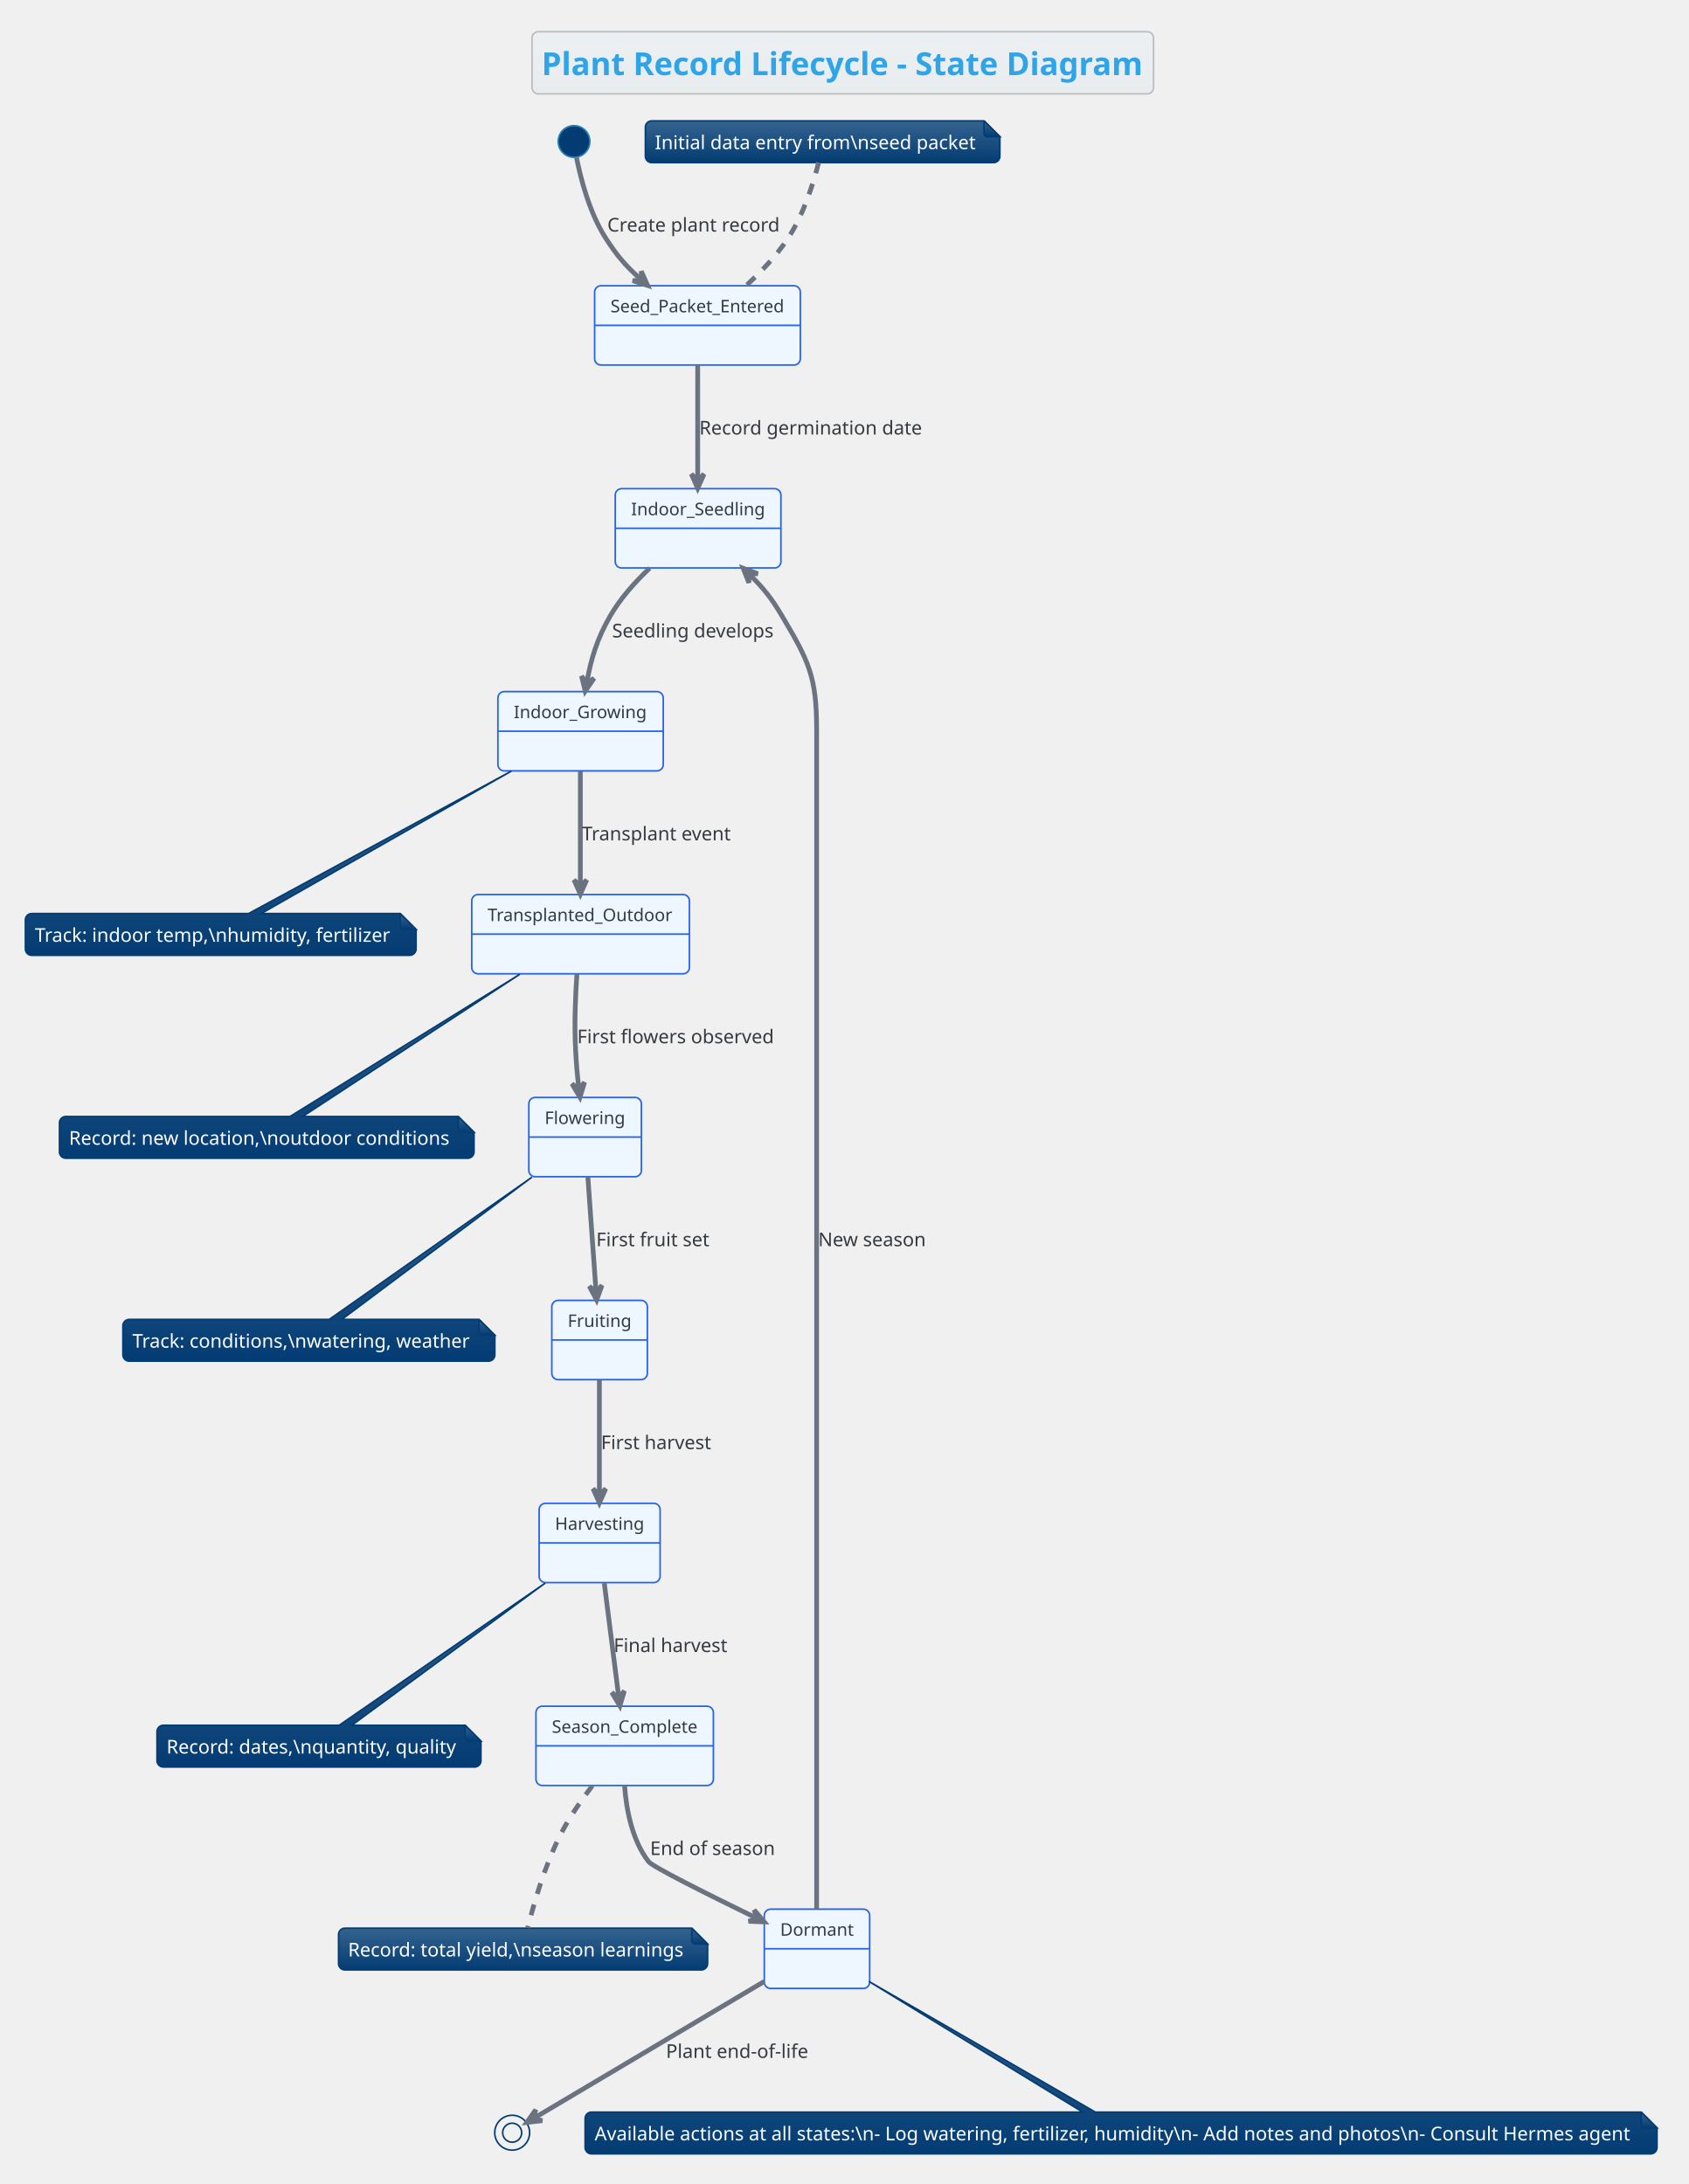
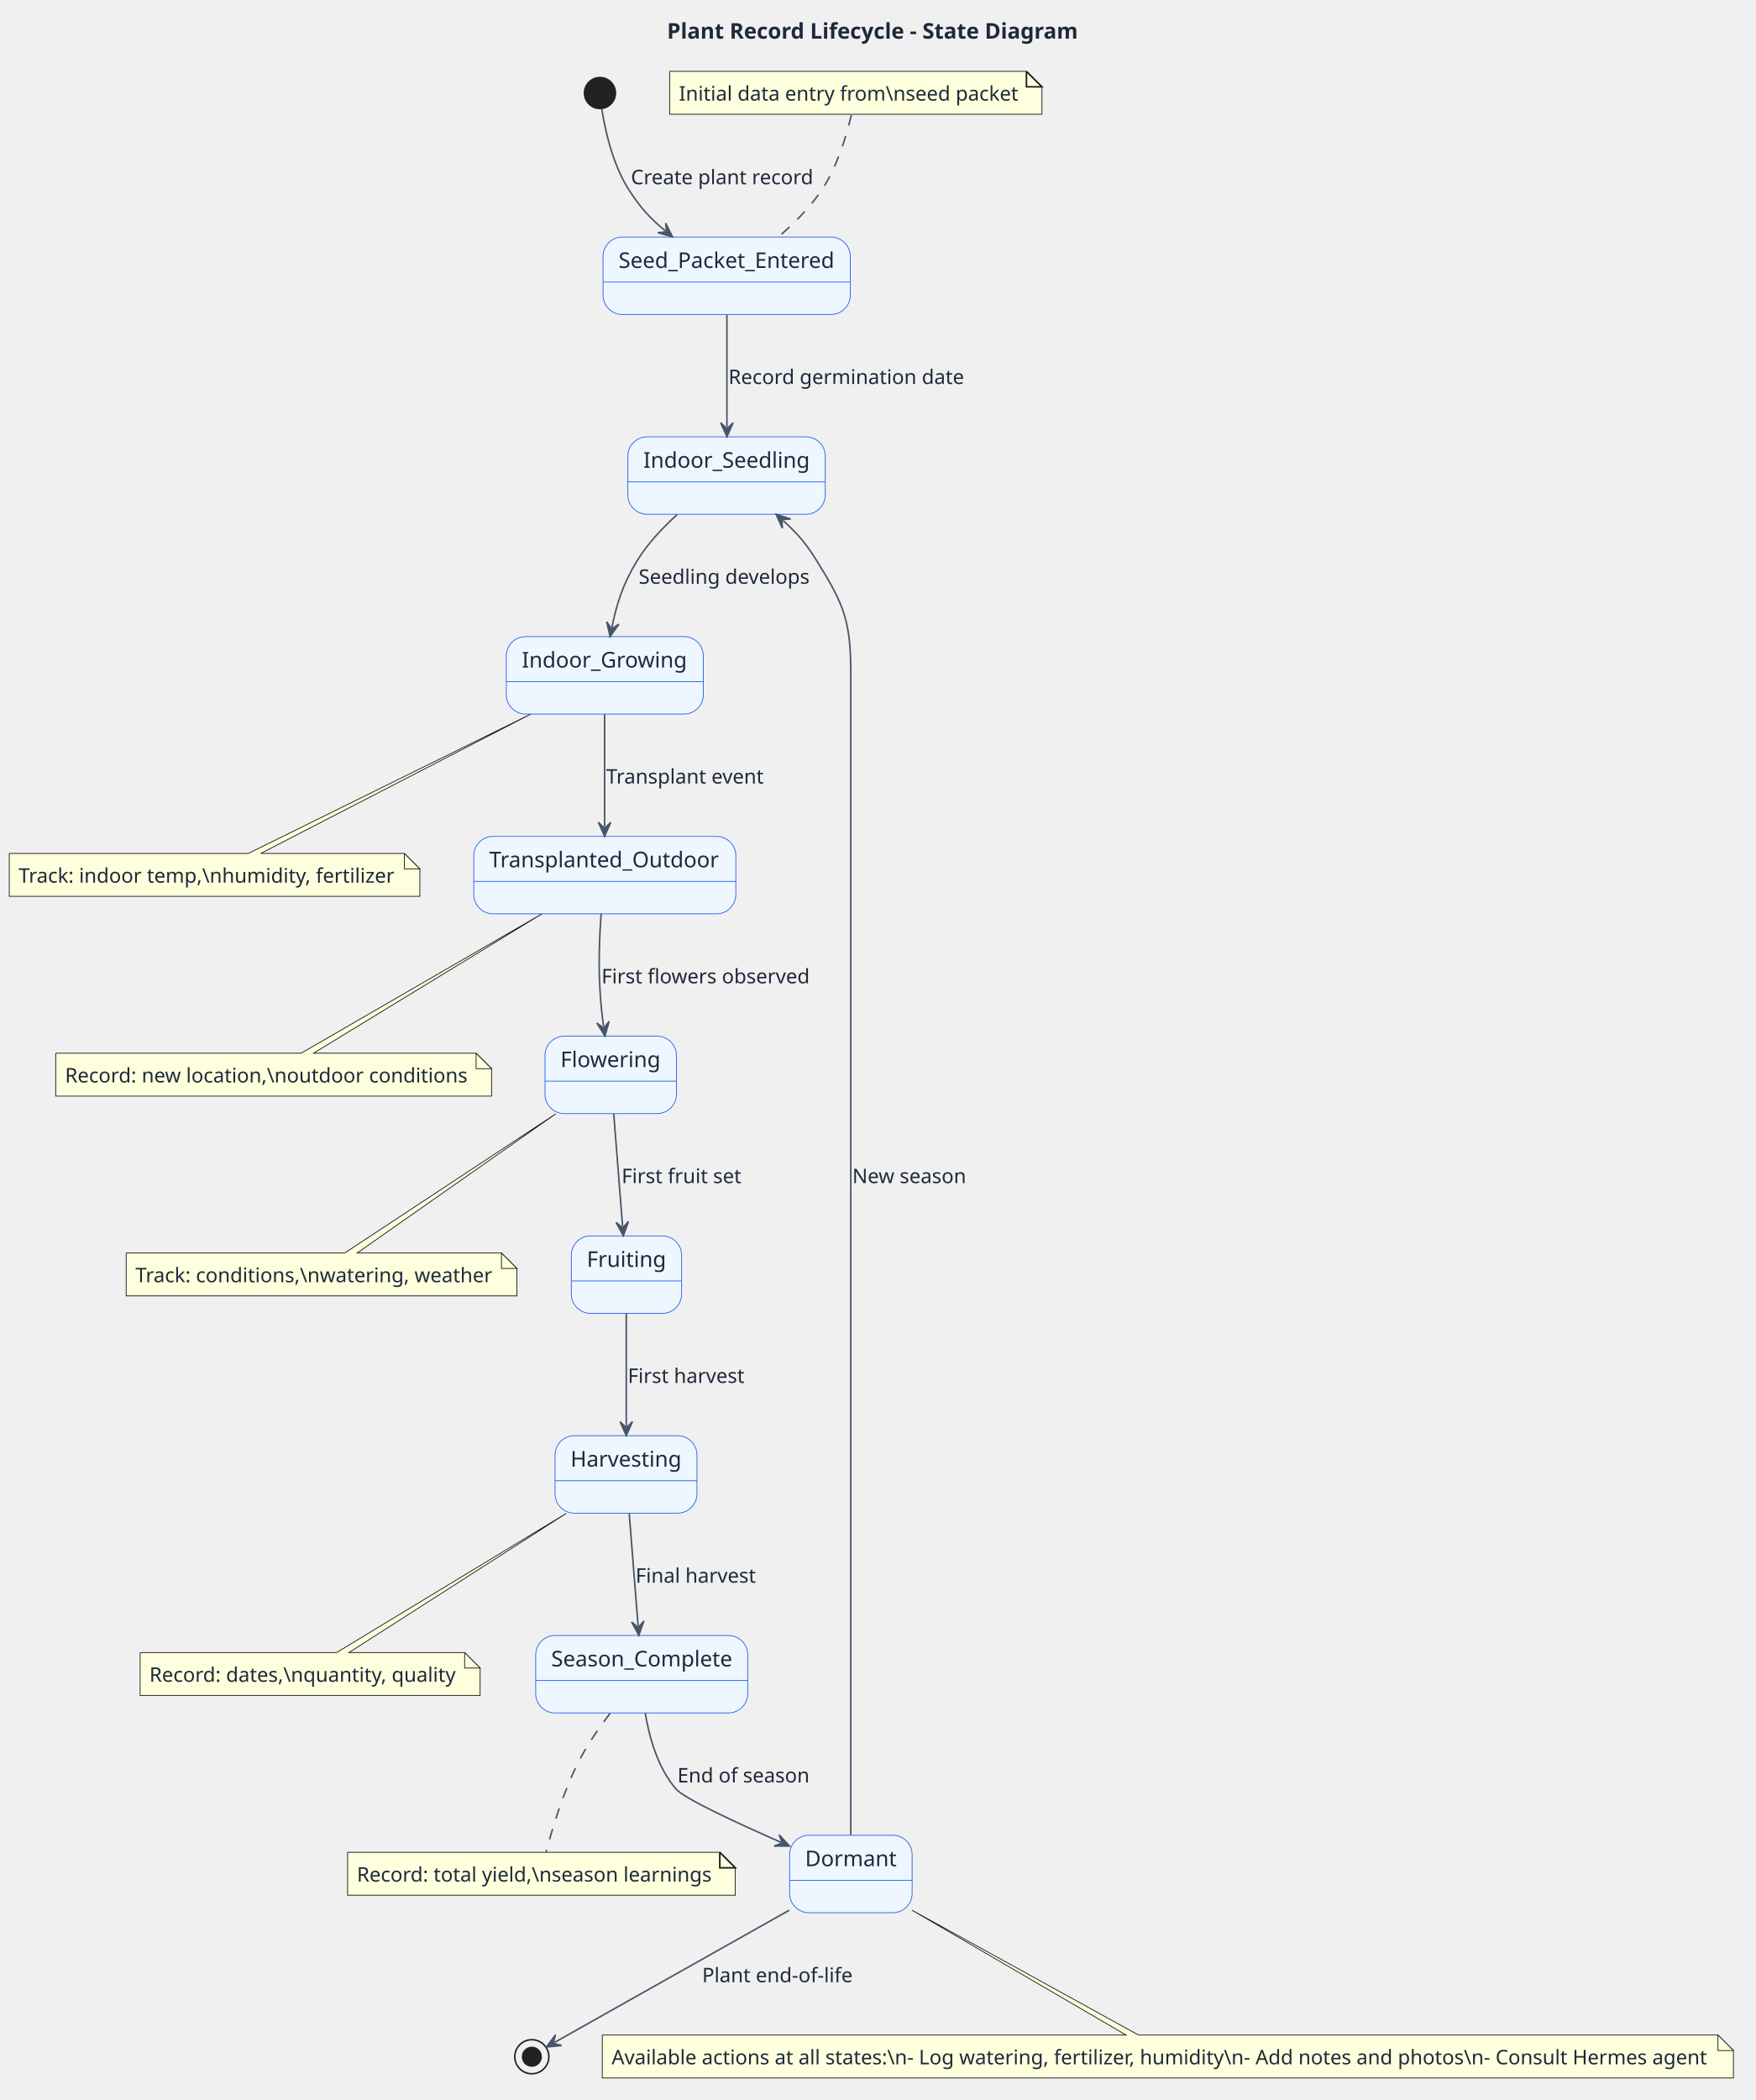
- <svg xmlns="http://www.w3.org/2000/svg" contentStyleType="text/css" data-diagram-type="STATE" height="1435.417px" preserveAspectRatio="none" style="width:1109px;height:1435px;" version="1.1" viewBox="0 0 1109 1435" width="1109.375px" zoomAndPan="magnify">
-   <defs>
-     <linearGradient id="gnzjv5kixxvtm0" x1="50%" x2="50%" y1="0%" y2="100%">
-       <stop offset="0%" stop-color="#EDF0F2" />
-       <stop offset="100%" stop-color="#E9ECEF" />
-     </linearGradient>
-     <linearGradient id="gnzjv5kixxvtm1" x1="50%" x2="50%" y1="0%" y2="100%">
-       <stop offset="0%" stop-color="#35638F" />
-       <stop offset="100%" stop-color="#033C73" />
-     </linearGradient>
-   </defs>
+ <svg xmlns="http://www.w3.org/2000/svg" contentStyleType="text/css" data-diagram-type="STATE" height="1356px" preserveAspectRatio="none" style="width:1134px;height:1356px;background:#FFFFFF;" version="1.1" viewBox="0 0 1134 1356" width="1134px" zoomAndPan="magnify">
+   <defs />
  <g>
-     <g class="title" data-source-line="8">
-       <rect fill="url(#gnzjv5kixxvtm0)" height="40.875" rx="4.167" ry="4.167" style="stroke:#BABDBF;stroke-width:1.042;" width="408.291" x="349.501" y="20.833" />
-       <text fill="#2FA4E7" font-family="'Verdana'" font-size="20.833" font-weight="700" lengthAdjust="spacing" textLength="395.791" x="355.751" y="49.354">Plant Record Lifecycle - State Diagram</text>
+     <g class="title" data-source-line="10">
+       <text fill="#1E293B" font-family="sans-serif" font-size="14" font-weight="700" lengthAdjust="spacing" textLength="265.971" x="430.804" y="24.966">Plant Record Lifecycle - State Diagram</text>
    </g>
-     <g class="start_entity" data-qualified-name=".start." data-source-line="10" id="ent0002">
-       <ellipse cx="377.083" cy="92.958" fill="#033C73" rx="10.417" ry="10.417" style="stroke:#2683B9;stroke-width:1.042;" />
+     <g class="start_entity" data-qualified-name=".start." data-source-line="12" id="ent0002">
+       <ellipse cx="387.5" cy="60.068" fill="#222222" rx="10" ry="10" style="stroke:#222222;stroke-width:1;" />
    </g>
    <g class="entity" data-qualified-name="Seed_Packet_Entered" id="ent0003">
-       <rect fill="#EEF6FF" height="52.083" rx="4.167" ry="4.167" style="stroke:#2563EB;stroke-width:1.042;" width="135.141" x="390.625" y="187.75" />
-       <line style="stroke:#2563EB;stroke-width:1.042;" x1="390.625" x2="525.766" y1="213.773" y2="213.773" />
-       <text fill="#343A40" font-family="'Verdana'" font-size="11.458" lengthAdjust="spacing" textLength="114.308" x="401.042" y="205.207">Seed_Packet_Entered</text>
+       <rect fill="#EEF6FF" height="50" rx="12.5" ry="12.5" style="stroke:#2563EB;stroke-width:0.5;" width="159.663" x="389.5" y="153.068" />
+       <line style="stroke:#2563EB;stroke-width:0.5;" x1="389.5" x2="549.163" y1="182.136" y2="182.136" />
+       <text fill="#1E293B" font-family="sans-serif" font-size="14" lengthAdjust="spacing" textLength="139.663" x="399.5" y="173.034">Seed_Packet_Entered</text>
    </g>
    <g class="entity" data-qualified-name="Indoor_Seedling" id="ent0005">
-       <rect fill="#EEF6FF" height="52.083" rx="4.167" ry="4.167" style="stroke:#2563EB;stroke-width:1.042;" width="108.833" x="404.167" y="321.083" />
-       <line style="stroke:#2563EB;stroke-width:1.042;" x1="404.167" x2="512.999" y1="347.106" y2="347.106" />
-       <text fill="#343A40" font-family="'Verdana'" font-size="11.458" lengthAdjust="spacing" textLength="87.999" x="414.583" y="338.541">Indoor_Seedling</text>
+       <rect fill="#EEF6FF" height="50" rx="12.5" ry="12.5" style="stroke:#2563EB;stroke-width:0.5;" width="127.52" x="405.5" y="282.068" />
+       <line style="stroke:#2563EB;stroke-width:0.5;" x1="405.5" x2="533.02" y1="311.136" y2="311.136" />
+       <text fill="#1E293B" font-family="sans-serif" font-size="14" lengthAdjust="spacing" textLength="107.52" x="415.5" y="302.034">Indoor_Seedling</text>
    </g>
    <g class="entity" data-qualified-name="Indoor_Growing" id="ent0007">
-       <rect fill="#EEF6FF" height="52.083" rx="4.167" ry="4.167" style="stroke:#2563EB;stroke-width:1.042;" width="108.626" x="327.083" y="454.417" />
-       <line style="stroke:#2563EB;stroke-width:1.042;" x1="327.083" x2="435.71" y1="480.439" y2="480.439" />
-       <text fill="#343A40" font-family="'Verdana'" font-size="11.458" lengthAdjust="spacing" textLength="87.793" x="337.5" y="471.874">Indoor_Growing</text>
+       <rect fill="#EEF6FF" height="50" rx="12.5" ry="12.5" style="stroke:#2563EB;stroke-width:0.5;" width="127.268" x="327" y="411.068" />
+       <line style="stroke:#2563EB;stroke-width:0.5;" x1="327" x2="454.268" y1="440.136" y2="440.136" />
+       <text fill="#1E293B" font-family="sans-serif" font-size="14" lengthAdjust="spacing" textLength="107.268" x="337" y="431.034">Indoor_Growing</text>
    </g>
    <g class="entity" data-qualified-name="Transplanted_Outdoor" id="ent0009">
-       <rect fill="#EEF6FF" height="52.083" rx="4.167" ry="4.167" style="stroke:#2563EB;stroke-width:1.042;" width="142.99" x="309.896" y="587.75" />
-       <line style="stroke:#2563EB;stroke-width:1.042;" x1="309.896" x2="452.886" y1="613.773" y2="613.773" />
-       <text fill="#343A40" font-family="'Verdana'" font-size="11.458" lengthAdjust="spacing" textLength="122.156" x="320.312" y="605.207">Transplanted_Outdoor</text>
+       <rect fill="#EEF6FF" height="50" rx="12.5" ry="12.5" style="stroke:#2563EB;stroke-width:0.5;" width="169.253" x="306" y="540.068" />
+       <line style="stroke:#2563EB;stroke-width:0.5;" x1="306" x2="475.253" y1="569.136" y2="569.136" />
+       <text fill="#1E293B" font-family="sans-serif" font-size="14" lengthAdjust="spacing" textLength="149.253" x="316" y="560.034">Transplanted_Outdoor</text>
    </g>
    <g class="entity" data-qualified-name="Flowering" id="ent0011">
-       <rect fill="#EEF6FF" height="52.083" rx="4.167" ry="4.167" style="stroke:#2563EB;stroke-width:1.042;" width="73.954" x="347.396" y="721.083" />
-       <line style="stroke:#2563EB;stroke-width:1.042;" x1="347.396" x2="421.35" y1="747.106" y2="747.106" />
-       <text fill="#343A40" font-family="'Verdana'" font-size="11.458" lengthAdjust="spacing" textLength="53.12" x="357.812" y="738.54">Flowering</text>
+       <rect fill="#EEF6FF" height="50" rx="12.5" ry="12.5" style="stroke:#2563EB;stroke-width:0.5;" width="84.904" x="352" y="669.068" />
+       <line style="stroke:#2563EB;stroke-width:0.5;" x1="352" x2="436.904" y1="698.136" y2="698.136" />
+       <text fill="#1E293B" font-family="sans-serif" font-size="14" lengthAdjust="spacing" textLength="64.904" x="362" y="689.034">Flowering</text>
    </g>
    <g class="entity" data-qualified-name="Fruiting" id="ent0013">
-       <rect fill="#EEF6FF" height="52.083" rx="4.167" ry="4.167" style="stroke:#2563EB;stroke-width:1.042;" width="62.77" x="362.5" y="854.417" />
-       <line style="stroke:#2563EB;stroke-width:1.042;" x1="362.5" x2="425.271" y1="880.439" y2="880.439" />
-       <text fill="#343A40" font-family="'Verdana'" font-size="11.458" lengthAdjust="spacing" textLength="41.937" x="372.917" y="871.874">Fruiting</text>
+       <rect fill="#EEF6FF" height="50" rx="12.5" ry="12.5" style="stroke:#2563EB;stroke-width:0.5;" width="71.24" x="369" y="798.068" />
+       <line style="stroke:#2563EB;stroke-width:0.5;" x1="369" x2="440.24" y1="827.136" y2="827.136" />
+       <text fill="#1E293B" font-family="sans-serif" font-size="14" lengthAdjust="spacing" textLength="51.24" x="379" y="818.034">Fruiting</text>
    </g>
    <g class="entity" data-qualified-name="Harvesting" id="ent0015">
-       <rect fill="#EEF6FF" height="52.083" rx="4.167" ry="4.167" style="stroke:#2563EB;stroke-width:1.042;" width="79.477" x="354.167" y="987.75" />
-       <line style="stroke:#2563EB;stroke-width:1.042;" x1="354.167" x2="433.643" y1="1013.773" y2="1013.773" />
-       <text fill="#343A40" font-family="'Verdana'" font-size="11.458" lengthAdjust="spacing" textLength="58.643" x="364.583" y="1005.207">Harvesting</text>
+       <rect fill="#EEF6FF" height="50" rx="12.5" ry="12.5" style="stroke:#2563EB;stroke-width:0.5;" width="91.652" x="358.5" y="927.068" />
+       <line style="stroke:#2563EB;stroke-width:0.5;" x1="358.5" x2="450.152" y1="956.136" y2="956.136" />
+       <text fill="#1E293B" font-family="sans-serif" font-size="14" lengthAdjust="spacing" textLength="71.652" x="368.5" y="947.034">Harvesting</text>
    </g>
    <g class="entity" data-qualified-name="Season_Complete" id="ent0017">
-       <rect fill="#EEF6FF" height="52.083" rx="4.167" ry="4.167" style="stroke:#2563EB;stroke-width:1.042;" width="116.555" x="352.083" y="1121.083" />
-       <line style="stroke:#2563EB;stroke-width:1.042;" x1="352.083" x2="468.639" y1="1147.106" y2="1147.106" />
-       <text fill="#343A40" font-family="'Verdana'" font-size="11.458" lengthAdjust="spacing" textLength="95.722" x="362.5" y="1138.541">Season_Complete</text>
+       <rect fill="#EEF6FF" height="50" rx="12.5" ry="12.5" style="stroke:#2563EB;stroke-width:0.5;" width="136.956" x="346" y="1056.068" />
+       <line style="stroke:#2563EB;stroke-width:0.5;" x1="346" x2="482.956" y1="1085.136" y2="1085.136" />
+       <text fill="#1E293B" font-family="sans-serif" font-size="14" lengthAdjust="spacing" textLength="116.956" x="356" y="1076.034">Season_Complete</text>
    </g>
    <g class="entity" data-qualified-name="Dormant" id="ent0019">
-       <rect fill="#EEF6FF" height="52.083" rx="4.167" ry="4.167" style="stroke:#2563EB;stroke-width:1.042;" width="69.222" x="502.083" y="1254.417" />
-       <line style="stroke:#2563EB;stroke-width:1.042;" x1="502.083" x2="571.305" y1="1280.439" y2="1280.439" />
-       <text fill="#343A40" font-family="'Verdana'" font-size="11.458" lengthAdjust="spacing" textLength="48.388" x="512.5" y="1271.874">Dormant</text>
+       <rect fill="#EEF6FF" height="50" rx="12.5" ry="12.5" style="stroke:#2563EB;stroke-width:0.5;" width="79.122" x="510" y="1185.068" />
+       <line style="stroke:#2563EB;stroke-width:0.5;" x1="510" x2="589.122" y1="1214.136" y2="1214.136" />
+       <text fill="#1E293B" font-family="sans-serif" font-size="14" lengthAdjust="spacing" textLength="59.122" x="520" y="1205.034">Dormant</text>
    </g>
-     <g class="end_entity" data-qualified-name=".end." data-source-line="29" id="ent0022">
-       <ellipse cx="336.458" cy="1401.292" fill="none" rx="11.458" ry="11.458" style="stroke:#033C73;stroke-width:1.042;" />
-       <ellipse cx="336.458" cy="1401.292" fill="none" rx="6.25" ry="6.25" style="stroke:#033C73;stroke-width:1.042;" />
+     <g class="end_entity" data-qualified-name=".end." data-source-line="31" id="ent0022">
+       <ellipse cx="343.5" cy="1328.068" fill="none" rx="11" ry="11" style="stroke:#222222;stroke-width:1;" />
+       <ellipse cx="343.5" cy="1328.068" fill="#222222" rx="6" ry="6" style="stroke:#222222;stroke-width:1;" />
    </g>
-     <g class="entity" data-qualified-name="GMN2" data-source-line="32" id="ent0003">
-       <path d="M423.958,83.583 L423.958,102.692 A4.167,4.167 0 0 0 428.125,106.858 L652.681,106.858 A4.167,4.167 0 0 0 656.847,102.692 L656.847,89.833 L646.431,79.417 L428.125,79.417 A4.167,4.167 0 0 0 423.958,83.583" fill="url(#gnzjv5kixxvtm1)" style="stroke:#033C73;stroke-width:1.042;" />
-       <path d="M646.431,79.417 L646.431,87.75 A2.083,2.083 0 0 0 648.514,89.833 L656.847,89.833 L646.431,79.417" fill="url(#gnzjv5kixxvtm1)" style="stroke:#033C73;stroke-width:1.042;" />
-       <text fill="#FFFFFF" font-family="'Verdana'" font-size="12.5" lengthAdjust="spacing" textLength="211.014" x="430.208" y="97.988">Initial data entry from\nseed packet</text>
+     <g class="entity" data-qualified-name="GMN2" data-source-line="34" id="ent0003">
+       <path d="M432.5,46.068 L432.5,73.774 L672.953,73.774 L672.953,56.068 L662.953,46.068 L432.5,46.068" fill="#FEFFDD" style="stroke:#181818;stroke-width:0.5;" />
+       <path d="M662.953,46.068 L662.953,56.068 L672.953,56.068 L662.953,46.068" fill="#FEFFDD" style="stroke:#181818;stroke-width:1;" />
+       <text fill="#1E293B" font-family="sans-serif" font-size="13" lengthAdjust="spacing" textLength="219.453" x="438.5" y="64.965">Initial data entry from\nseed packet</text>
    </g>
-     <g class="entity" data-qualified-name="GMN5" data-source-line="36" id="ent0006">
-       <path d="M16.667,604.417 L16.667,623.525 A4.167,4.167 0 0 0 20.833,627.692 L269.164,627.692 A4.167,4.167 0 0 0 273.331,623.525 L273.331,610.667 L262.914,600.25 L171.583,600.25 L335.938,506.646 L163.25,600.25 L20.833,600.25 A4.167,4.167 0 0 0 16.667,604.417" fill="url(#gnzjv5kixxvtm1)" style="stroke:#033C73;stroke-width:1.042;" />
-       <path d="M262.914,600.25 L262.914,608.583 A2.083,2.083 0 0 0 264.998,610.667 L273.331,610.667 L262.914,600.25" fill="url(#gnzjv5kixxvtm1)" style="stroke:#033C73;stroke-width:1.042;" />
-       <text fill="#FFFFFF" font-family="'Verdana'" font-size="12.5" lengthAdjust="spacing" textLength="234.789" x="22.917" y="618.821">Track: indoor temp,\nhumidity, fertilizer</text>
+     <g class="entity" data-qualified-name="GMN5" data-source-line="38" id="ent0006">
+       <path d="M6,551.068 L6,578.774 A0,0 0 0 0 6,578.774 L271.179,578.774 A0,0 0 0 0 271.179,578.774 L271.179,561.068 L261.179,551.068 L168.4,551.068 L342.8,461.108 L160.4,551.068 L6,551.068 A0,0 0 0 0 6,551.068" fill="#FEFFDD" style="stroke:#181818;stroke-width:0.5;" />
+       <path d="M261.179,551.068 L261.179,561.068 L271.179,561.068 L261.179,551.068" fill="#FEFFDD" style="stroke:#181818;stroke-width:0.5;" />
+       <text fill="#1E293B" font-family="sans-serif" font-size="13" lengthAdjust="spacing" textLength="244.179" x="12" y="569.965">Track: indoor temp,\nhumidity, fertilizer</text>
    </g>
-     <g class="entity" data-qualified-name="GMN8" data-source-line="40" id="ent0009">
-       <path d="M39.062,737.75 L39.062,756.858 A4.167,4.167 0 0 0 43.229,761.025 L307.248,761.025 A4.167,4.167 0 0 0 311.414,756.858 L311.414,744 L300.998,733.583 L198.854,733.583 L341.479,640.135 L190.521,733.583 L43.229,733.583 A4.167,4.167 0 0 0 39.062,737.75" fill="url(#gnzjv5kixxvtm1)" style="stroke:#033C73;stroke-width:1.042;" />
-       <path d="M300.998,733.583 L300.998,741.917 A2.083,2.083 0 0 0 303.081,744 L311.414,744 L300.998,733.583" fill="url(#gnzjv5kixxvtm1)" style="stroke:#033C73;stroke-width:1.042;" />
-       <text fill="#FFFFFF" font-family="'Verdana'" font-size="12.5" lengthAdjust="spacing" textLength="250.477" x="45.312" y="752.154">Record: new location,\noutdoor conditions</text>
+     <g class="entity" data-qualified-name="GMN8" data-source-line="42" id="ent0009">
+       <path d="M36,680.068 L36,707.774 A0,0 0 0 0 36,707.774 L317.494,707.774 A0,0 0 0 0 317.494,707.774 L317.494,690.068 L307.494,680.068 L202.5,680.068 L350,590.108 L194.5,680.068 L36,680.068 A0,0 0 0 0 36,680.068" fill="#FEFFDD" style="stroke:#181818;stroke-width:0.5;" />
+       <path d="M307.494,680.068 L307.494,690.068 L317.494,690.068 L307.494,680.068" fill="#FEFFDD" style="stroke:#181818;stroke-width:0.5;" />
+       <text fill="#1E293B" font-family="sans-serif" font-size="13" lengthAdjust="spacing" textLength="260.494" x="42" y="698.965">Record: new location,\noutdoor conditions</text>
    </g>
-     <g class="entity" data-qualified-name="GMN11" data-source-line="44" id="ent0012">
-       <path d="M80.729,871.083 L80.729,890.192 A4.167,4.167 0 0 0 84.896,894.358 L320.914,894.358 A4.167,4.167 0 0 0 325.081,890.192 L325.081,877.333 L314.664,866.917 L224.594,866.917 L349.427,773.469 L216.26,866.917 L84.896,866.917 A4.167,4.167 0 0 0 80.729,871.083" fill="url(#gnzjv5kixxvtm1)" style="stroke:#033C73;stroke-width:1.042;" />
-       <path d="M314.664,866.917 L314.664,875.25 A2.083,2.083 0 0 0 316.747,877.333 L325.081,877.333 L314.664,866.917" fill="url(#gnzjv5kixxvtm1)" style="stroke:#033C73;stroke-width:1.042;" />
-       <text fill="#FFFFFF" font-family="'Verdana'" font-size="12.5" lengthAdjust="spacing" textLength="222.477" x="86.979" y="885.488">Track: conditions,\nwatering, weather</text>
+     <g class="entity" data-qualified-name="GMN11" data-source-line="46" id="ent0012">
+       <path d="M81.5,809.068 L81.5,836.774 A0,0 0 0 0 81.5,836.774 L333.874,836.774 A0,0 0 0 0 333.874,836.774 L333.874,819.068 L323.874,809.068 L230.67,809.068 L358.89,719.258 L222.67,809.068 L81.5,809.068 A0,0 0 0 0 81.5,809.068" fill="#FEFFDD" style="stroke:#181818;stroke-width:0.5;" />
+       <path d="M323.874,809.068 L323.874,819.068 L333.874,819.068 L323.874,809.068" fill="#FEFFDD" style="stroke:#181818;stroke-width:0.5;" />
+       <text fill="#1E293B" font-family="sans-serif" font-size="13" lengthAdjust="spacing" textLength="231.374" x="87.5" y="827.965">Track: conditions,\nwatering, weather</text>
    </g>
-     <g class="entity" data-qualified-name="GMN14" data-source-line="48" id="ent0015">
-       <path d="M103.125,1137.75 L103.125,1156.858 A4.167,4.167 0 0 0 107.292,1161.025 L311.785,1161.025 A4.167,4.167 0 0 0 315.951,1156.858 L315.951,1144 L305.535,1133.583 L231.135,1133.583 L358.198,1040.135 L222.802,1133.583 L107.292,1133.583 A4.167,4.167 0 0 0 103.125,1137.75" fill="url(#gnzjv5kixxvtm1)" style="stroke:#033C73;stroke-width:1.042;" />
-       <path d="M305.535,1133.583 L305.535,1141.917 A2.083,2.083 0 0 0 307.618,1144 L315.951,1144 L305.535,1133.583" fill="url(#gnzjv5kixxvtm1)" style="stroke:#033C73;stroke-width:1.042;" />
-       <text fill="#FFFFFF" font-family="'Verdana'" font-size="12.5" lengthAdjust="spacing" textLength="190.951" x="109.375" y="1152.154">Record: dates,\nquantity, quality</text>
+     <g class="entity" data-qualified-name="GMN14" data-source-line="50" id="ent0015">
+       <path d="M90.5,1067.068 L90.5,1094.774 A0,0 0 0 0 90.5,1094.774 L310.088,1094.774 A0,0 0 0 0 310.088,1094.774 L310.088,1077.068 L300.088,1067.068 L225.42,1067.068 L365.65,977.258 L217.42,1067.068 L90.5,1067.068 A0,0 0 0 0 90.5,1067.068" fill="#FEFFDD" style="stroke:#181818;stroke-width:0.5;" />
+       <path d="M300.088,1067.068 L300.088,1077.068 L310.088,1077.068 L300.088,1067.068" fill="#FEFFDD" style="stroke:#181818;stroke-width:0.5;" />
+       <text fill="#1E293B" font-family="sans-serif" font-size="13" lengthAdjust="spacing" textLength="198.588" x="96.5" y="1085.965">Record: dates,\nquantity, quality</text>
    </g>
-     <g class="entity" data-qualified-name="GMN17" data-source-line="52" id="ent0018">
-       <path d="M222.396,1271.083 L222.396,1290.192 A4.167,4.167 0 0 0 226.562,1294.358 L460.681,1294.358 A4.167,4.167 0 0 0 464.847,1290.192 L464.847,1277.333 L454.431,1266.917 L226.562,1266.917 A4.167,4.167 0 0 0 222.396,1271.083" fill="url(#gnzjv5kixxvtm1)" style="stroke:#033C73;stroke-width:1.042;" />
-       <path d="M454.431,1266.917 L454.431,1275.25 A2.083,2.083 0 0 0 456.514,1277.333 L464.847,1277.333 L454.431,1266.917" fill="url(#gnzjv5kixxvtm1)" style="stroke:#033C73;stroke-width:1.042;" />
-       <text fill="#FFFFFF" font-family="'Verdana'" font-size="12.5" lengthAdjust="spacing" textLength="220.577" x="228.646" y="1285.488">Record: total yield,\nseason learnings</text>
+     <g class="entity" data-qualified-name="GMN17" data-source-line="54" id="ent0018">
+       <path d="M224.5,1196.068 L224.5,1223.774 L474.898,1223.774 L474.898,1206.068 L464.898,1196.068 L224.5,1196.068" fill="#FEFFDD" style="stroke:#181818;stroke-width:0.5;" />
+       <path d="M464.898,1196.068 L464.898,1206.068 L474.898,1206.068 L464.898,1196.068" fill="#FEFFDD" style="stroke:#181818;stroke-width:1;" />
+       <text fill="#1E293B" font-family="sans-serif" font-size="13" lengthAdjust="spacing" textLength="229.398" x="230.5" y="1214.965">Record: total yield,\nseason learnings</text>
    </g>
-     <g class="entity" data-qualified-name="GMN20" data-source-line="56" id="ent0021">
-       <path d="M384.375,1391.917 L384.375,1411.025 A4.167,4.167 0 0 0 388.542,1415.192 L1084.376,1415.192 A4.167,4.167 0 0 0 1088.542,1411.025 L1088.542,1398.167 L1078.126,1387.75 L719.562,1387.75 L570.844,1301.917 L711.229,1387.75 L388.542,1387.75 A4.167,4.167 0 0 0 384.375,1391.917" fill="url(#gnzjv5kixxvtm1)" style="stroke:#033C73;stroke-width:1.042;" />
-       <path d="M1078.126,1387.75 L1078.126,1396.083 A2.083,2.083 0 0 0 1080.209,1398.167 L1088.542,1398.167 L1078.126,1387.75" fill="url(#gnzjv5kixxvtm1)" style="stroke:#033C73;stroke-width:1.042;" />
-       <text fill="#FFFFFF" font-family="'Verdana'" font-size="12.5" lengthAdjust="spacing" textLength="682.292" x="390.625" y="1406.321">Available actions at all states:\n- Log watering, fertilizer, humidity\n- Add notes and photos\n- Consult Hermes agent</text>
+     <g class="entity" data-qualified-name="GMN20" data-source-line="58" id="ent0021">
+       <path d="M389,1314.068 L389,1341.774 A0,0 0 0 0 389,1341.774 L1119.579,1341.774 A0,0 0 0 0 1119.579,1341.774 L1119.579,1324.068 L1109.579,1314.068 L735.35,1314.068 L589.03,1233.438 L727.35,1314.068 L389,1314.068 A0,0 0 0 0 389,1314.068" fill="#FEFFDD" style="stroke:#181818;stroke-width:0.5;" />
+       <path d="M1109.579,1314.068 L1109.579,1324.068 L1119.579,1324.068 L1109.579,1314.068" fill="#FEFFDD" style="stroke:#181818;stroke-width:0.5;" />
+       <text fill="#1E293B" font-family="sans-serif" font-size="13" lengthAdjust="spacing" textLength="709.579" x="395" y="1332.965">Available actions at all states:\n- Log watering, fertilizer, humidity\n- Add notes and photos\n- Consult Hermes agent</text>
    </g>
-     <g class="link" data-entity-1="ent0002" data-entity-2="ent0003" data-link-type="dependency" data-source-line="10" id="lnk4">
-       <path d="M378.729,103.531 C381.26,116.375 387.031,139.573 397.917,156.5 C405.281,167.948 410.851,174.469 420.788,183.396" fill="none" id="*start*-to-Seed_Packet_Entered" style="stroke:#6B7280;stroke-width:3.125;" />
-       <polygon fill="#6B7280" points="425.438,187.573,421.248,178.208,421.563,184.092,415.679,184.407,425.438,187.573" style="stroke:#6B7280;stroke-width:3.125;" />
-       <text fill="#343A40" font-family="'Verdana'" font-size="12.5" lengthAdjust="spacing" textLength="113.976" x="398.958" y="152.154">Create plant record</text>
+     <g class="link" data-entity-1="ent0002" data-entity-2="ent0003" data-link-type="dependency" data-source-line="12" id="lnk4">
+       <path d="M388.66,70.158 C390.62,82.878 395.52,106.308 406.5,123.068 C413.84,134.278 419.541,140.639 429.711,149.069" fill="none" id="*start*-to-Seed_Packet_Entered" style="stroke:#475569;stroke-width:1;" />
+       <polygon fill="#475569" points="434.33,152.898,429.954,144.075,430.481,149.707,424.848,150.234,434.33,152.898" style="stroke:#475569;stroke-width:1;" />
+       <text fill="#1E293B" font-family="sans-serif" font-size="13" lengthAdjust="spacing" textLength="118.534" x="407.5" y="118.965">Create plant record</text>
    </g>
-     <g class="link" data-entity-1="ent0003" data-entity-2="ent0005" data-link-type="dependency" data-source-line="12" id="lnk6">
-       <path d="M458.333,240.135 C458.333,263.385 458.333,291.385 458.333,314.604" fill="none" id="Seed_Packet_Entered-to-Indoor_Seedling" style="stroke:#6B7280;stroke-width:3.125;" />
-       <polygon fill="#6B7280" points="458.333,320.854,462.5,311.479,458.333,315.646,454.167,311.479,458.333,320.854" style="stroke:#6B7280;stroke-width:3.125;" />
-       <text fill="#343A40" font-family="'Verdana'" font-size="12.5" lengthAdjust="spacing" textLength="146.576" x="459.375" y="285.488">Record germination date</text>
+     <g class="link" data-entity-1="ent0003" data-entity-2="ent0005" data-link-type="dependency" data-source-line="14" id="lnk6">
+       <path d="M469.5,203.258 C469.5,225.848 469.5,253.398 469.5,275.968" fill="none" id="Seed_Packet_Entered-to-Indoor_Seedling" style="stroke:#475569;stroke-width:1;" />
+       <polygon fill="#475569" points="469.5,281.968,473.5,272.968,469.5,276.968,465.5,272.968,469.5,281.968" style="stroke:#475569;stroke-width:1;" />
+       <text fill="#1E293B" font-family="sans-serif" font-size="13" lengthAdjust="spacing" textLength="152.438" x="470.5" y="247.965">Record germination date</text>
    </g>
-     <g class="link" data-entity-1="ent0005" data-entity-2="ent0007" data-link-type="dependency" data-source-line="14" id="lnk8">
-       <path d="M426.75,373.344 C417.302,382.271 407.698,392.969 401.042,404.417 C392.177,419.667 388.321,432.798 385.571,447.996" fill="none" id="Indoor_Seedling-to-Indoor_Growing" style="stroke:#6B7280;stroke-width:3.125;" />
-       <polygon fill="#6B7280" points="384.458,454.146,390.228,445.663,385.386,449.021,382.027,444.179,384.458,454.146" style="stroke:#6B7280;stroke-width:3.125;" />
-       <text fill="#343A40" font-family="'Verdana'" font-size="12.5" lengthAdjust="spacing" textLength="106.363" x="402.083" y="418.821">Seedling develops</text>
+     <g class="link" data-entity-1="ent0005" data-entity-2="ent0007" data-link-type="dependency" data-source-line="16" id="lnk8">
+       <path d="M437.35,332.328 C427.88,340.838 418.27,351.048 411.5,362.068 C402.32,377.018 398.185,390.254 395.205,405.174" fill="none" id="Indoor_Seedling-to-Indoor_Growing" style="stroke:#475569;stroke-width:1;" />
+       <polygon fill="#475569" points="394.03,411.058,399.715,403.016,395.009,406.155,391.87,401.449,394.03,411.058" style="stroke:#475569;stroke-width:1;" />
+       <text fill="#1E293B" font-family="sans-serif" font-size="13" lengthAdjust="spacing" textLength="110.617" x="412.5" y="376.965">Seedling develops</text>
    </g>
-     <g class="link" data-entity-1="ent0007" data-entity-2="ent0009" data-link-type="dependency" data-source-line="16" id="lnk10">
-       <path d="M381.25,506.802 C381.25,530.052 381.25,558.052 381.25,581.271" fill="none" id="Indoor_Growing-to-Transplanted_Outdoor" style="stroke:#6B7280;stroke-width:3.125;" />
-       <polygon fill="#6B7280" points="381.25,587.521,385.417,578.146,381.25,582.312,377.083,578.146,381.25,587.521" style="stroke:#6B7280;stroke-width:3.125;" />
-       <text fill="#343A40" font-family="'Verdana'" font-size="12.5" lengthAdjust="spacing" textLength="98.938" x="382.292" y="552.154">Transplant event</text>
+     <g class="link" data-entity-1="ent0007" data-entity-2="ent0009" data-link-type="dependency" data-source-line="18" id="lnk10">
+       <path d="M390.5,461.258 C390.5,483.848 390.5,511.398 390.5,533.968" fill="none" id="Indoor_Growing-to-Transplanted_Outdoor" style="stroke:#475569;stroke-width:1;" />
+       <polygon fill="#475569" points="390.5,539.968,394.5,530.968,390.5,534.968,386.5,530.968,390.5,539.968" style="stroke:#475569;stroke-width:1;" />
+       <text fill="#1E293B" font-family="sans-serif" font-size="13" lengthAdjust="spacing" textLength="102.895" x="391.5" y="505.965">Transplant event</text>
    </g>
-     <g class="link" data-entity-1="ent0009" data-entity-2="ent0011" data-link-type="dependency" data-source-line="18" id="lnk12">
-       <path d="M379,639.844 C377.979,654.427 377.198,673.177 378.125,689.833 C378.688,700.031 379.083,705.023 380.239,714.721" fill="none" id="Transplanted_Outdoor-to-Flowering" style="stroke:#6B7280;stroke-width:3.125;" />
-       <polygon fill="#6B7280" points="380.979,720.927,384.007,711.125,380.363,715.755,375.732,712.111,380.979,720.927" style="stroke:#6B7280;stroke-width:3.125;" />
-       <text fill="#343A40" font-family="'Verdana'" font-size="12.5" lengthAdjust="spacing" textLength="129.526" x="379.167" y="685.488">First flowers observed</text>
+     <g class="link" data-entity-1="ent0009" data-entity-2="ent0011" data-link-type="dependency" data-source-line="20" id="lnk12">
+       <path d="M388.24,590.088 C387.22,604.328 386.45,622.738 387.5,639.068 C388.13,648.878 388.587,653.685 389.877,662.995" fill="none" id="Transplanted_Outdoor-to-Flowering" style="stroke:#475569;stroke-width:1;" />
+       <polygon fill="#475569" points="390.7,668.938,393.427,659.474,390.014,663.985,385.503,660.572,390.7,668.938" style="stroke:#475569;stroke-width:1;" />
+       <text fill="#1E293B" font-family="sans-serif" font-size="13" lengthAdjust="spacing" textLength="134.706" x="388.5" y="634.965">First flowers observed</text>
    </g>
-     <g class="link" data-entity-1="ent0011" data-entity-2="ent0013" data-link-type="dependency" data-source-line="20" id="lnk14">
-       <path d="M386.188,773.469 C387.844,796.719 389.847,824.735 391.503,847.953" fill="none" id="Flowering-to-Fruiting" style="stroke:#6B7280;stroke-width:3.125;" />
-       <polygon fill="#6B7280" points="391.948,854.188,395.437,844.54,391.577,848.992,387.125,845.133,391.948,854.188" style="stroke:#6B7280;stroke-width:3.125;" />
-       <text fill="#343A40" font-family="'Verdana'" font-size="12.5" lengthAdjust="spacing" textLength="74.351" x="391.667" y="818.821">First fruit set</text>
+     <g class="link" data-entity-1="ent0011" data-entity-2="ent0013" data-link-type="dependency" data-source-line="22" id="lnk14">
+       <path d="M396.4,719.258 C398.18,741.848 400.361,769.416 402.131,791.986" fill="none" id="Flowering-to-Fruiting" style="stroke:#475569;stroke-width:1;" />
+       <polygon fill="#475569" points="402.6,797.968,405.884,788.683,402.209,792.983,397.909,789.308,402.6,797.968" style="stroke:#475569;stroke-width:1;" />
+       <text fill="#1E293B" font-family="sans-serif" font-size="13" lengthAdjust="spacing" textLength="77.324" x="401.5" y="763.965">First fruit set</text>
    </g>
-     <g class="link" data-entity-1="ent0013" data-entity-2="ent0015" data-link-type="dependency" data-source-line="22" id="lnk16">
-       <path d="M393.75,906.802 C393.75,930.052 393.75,958.052 393.75,981.271" fill="none" id="Fruiting-to-Harvesting" style="stroke:#6B7280;stroke-width:3.125;" />
-       <polygon fill="#6B7280" points="393.75,987.521,397.917,978.146,393.75,982.312,389.583,978.146,393.75,987.521" style="stroke:#6B7280;stroke-width:3.125;" />
-       <text fill="#343A40" font-family="'Verdana'" font-size="12.5" lengthAdjust="spacing" textLength="72.425" x="394.792" y="952.154">First harvest</text>
+     <g class="link" data-entity-1="ent0013" data-entity-2="ent0015" data-link-type="dependency" data-source-line="24" id="lnk16">
+       <path d="M404.5,848.258 C404.5,870.848 404.5,898.398 404.5,920.968" fill="none" id="Fruiting-to-Harvesting" style="stroke:#475569;stroke-width:1;" />
+       <polygon fill="#475569" points="404.5,926.968,408.5,917.968,404.5,921.968,400.5,917.968,404.5,926.968" style="stroke:#475569;stroke-width:1;" />
+       <text fill="#1E293B" font-family="sans-serif" font-size="13" lengthAdjust="spacing" textLength="75.322" x="405.5" y="892.965">First harvest</text>
    </g>
-     <g class="link" data-entity-1="ent0015" data-entity-2="ent0017" data-link-type="dependency" data-source-line="24" id="lnk18">
-       <path d="M396.958,1040.135 C399.917,1063.385 403.473,1091.435 406.421,1114.654" fill="none" id="Harvesting-to-Season_Complete" style="stroke:#6B7280;stroke-width:3.125;" />
-       <polygon fill="#6B7280" points="407.208,1120.854,410.161,1111.029,406.552,1115.687,401.894,1112.079,407.208,1120.854" style="stroke:#6B7280;stroke-width:3.125;" />
-       <text fill="#343A40" font-family="'Verdana'" font-size="12.5" lengthAdjust="spacing" textLength="74.725" x="403.125" y="1085.488">Final harvest</text>
+     <g class="link" data-entity-1="ent0015" data-entity-2="ent0017" data-link-type="dependency" data-source-line="26" id="lnk18">
+       <path d="M406.4,977.258 C408.18,999.848 410.361,1027.416 412.131,1049.986" fill="none" id="Harvesting-to-Season_Complete" style="stroke:#475569;stroke-width:1;" />
+       <polygon fill="#475569" points="412.6,1055.968,415.884,1046.683,412.209,1050.983,407.909,1047.308,412.6,1055.968" style="stroke:#475569;stroke-width:1;" />
+       <text fill="#1E293B" font-family="sans-serif" font-size="13" lengthAdjust="spacing" textLength="77.714" x="410.5" y="1021.965">Final harvest</text>
    </g>
-     <g class="link" data-entity-1="ent0017" data-entity-2="ent0019" data-link-type="dependency" data-source-line="26" id="lnk20">
-       <path d="M410.302,1173.385 C411.448,1189.125 415.219,1209.01 426.042,1223.167 C428.635,1226.562 464.987,1244.697 496.414,1260.03" fill="none" id="Season_Complete-to-Dormant" style="stroke:#6B7280;stroke-width:3.125;" />
-       <polygon fill="#6B7280" points="502.031,1262.771,495.433,1254.915,497.35,1260.487,491.779,1262.405,502.031,1262.771" style="stroke:#6B7280;stroke-width:3.125;" />
-       <text fill="#343A40" font-family="'Verdana'" font-size="12.5" lengthAdjust="spacing" textLength="82.051" x="427.083" y="1218.821">End of season</text>
+     <g class="link" data-entity-1="ent0017" data-entity-2="ent0019" data-link-type="dependency" data-source-line="28" id="lnk20">
+       <path d="M416.75,1106.138 C419.3,1121.658 424.78,1141.398 436.5,1155.068 C441.79,1161.238 473.949,1176.2 504.359,1189.59" fill="none" id="Season_Complete-to-Dormant" style="stroke:#475569;stroke-width:1;" />
+       <polygon fill="#475569" points="509.85,1192.008,503.225,1184.72,505.274,1189.993,500.001,1192.042,509.85,1192.008" style="stroke:#475569;stroke-width:1;" />
+       <text fill="#1E293B" font-family="sans-serif" font-size="13" lengthAdjust="spacing" textLength="85.332" x="437.5" y="1150.965">End of season</text>
    </g>
-     <g class="link" data-entity-1="ent0019" data-entity-2="ent0005" data-link-type="dependency" data-source-line="28" id="lnk21">
-       <path d="M536.458,1254.25 C536.458,1227.833 536.458,1185.083 536.458,1148.167 C536.458,479.417 536.458,479.417 536.458,479.417 C536.458,444.562 531.354,434.375 513.542,404.417 C506.833,393.125 501.845,386.774 492.668,377.764" fill="none" id="Dormant-to-Indoor_Seedling" style="stroke:#6B7280;stroke-width:3.125;" />
-       <polygon fill="#6B7280" points="488.208,373.385,491.979,382.927,491.925,377.034,497.817,376.98,488.208,373.385" style="stroke:#6B7280;stroke-width:3.125;" />
-       <text fill="#343A40" font-family="'Verdana'" font-size="12.5" lengthAdjust="spacing" textLength="70.951" x="537.5" y="818.821">New season</text>
+     <g class="link" data-entity-1="ent0019" data-entity-2="ent0005" data-link-type="dependency" data-source-line="30" id="lnk21">
+       <path d="M549.5,1184.718 C549.5,1159.158 549.5,1117.788 549.5,1082.068 C549.5,435.068 549.5,435.068 549.5,435.068 C549.5,401.178 545.41,390.838 527.5,362.068 C520.59,350.968 515.286,344.685 505.736,336.115" fill="none" id="Dormant-to-Indoor_Seedling" style="stroke:#475569;stroke-width:1;" />
+       <polygon fill="#475569" points="501.27,332.108,505.297,341.096,504.991,335.447,510.64,335.142,501.27,332.108" style="stroke:#475569;stroke-width:1;" />
+       <text fill="#1E293B" font-family="sans-serif" font-size="13" lengthAdjust="spacing" textLength="73.788" x="550.5" y="763.965">New season</text>
    </g>
-     <g class="link" data-entity-1="ent0019" data-entity-2="ent0022" data-link-type="dependency" data-source-line="29" id="lnk23">
-       <path d="M502.073,1301.917 C455.167,1329.76 379.145,1374.903 351.406,1391.372" fill="none" id="Dormant-to-*end*" style="stroke:#6B7280;stroke-width:3.125;" />
-       <polygon fill="#6B7280" points="346.031,1394.562,356.22,1393.359,350.51,1391.904,351.966,1386.194,346.031,1394.562" style="stroke:#6B7280;stroke-width:3.125;" />
-       <text fill="#343A40" font-family="'Verdana'" font-size="12.5" lengthAdjust="spacing" textLength="93.463" x="437.5" y="1352.154">Plant end-of-life</text>
+     <g class="link" data-entity-1="ent0019" data-entity-2="ent0022" data-link-type="dependency" data-source-line="31" id="lnk23">
+       <path d="M509.78,1233.438 C460.68,1261.088 385.468,1303.433 358.148,1318.823" fill="none" id="Dormant-to-*end*" style="stroke:#475569;stroke-width:1;" />
+       <polygon fill="#475569" points="352.92,1321.768,362.725,1320.836,357.276,1319.314,358.798,1313.866,352.92,1321.768" style="stroke:#475569;stroke-width:1;" />
+       <text fill="#1E293B" font-family="sans-serif" font-size="13" lengthAdjust="spacing" textLength="97.201" x="453.5" y="1279.965">Plant end-of-life</text>
    </g>
-     <g class="link" data-entity-1="ent0003" data-entity-2="ent0003" data-link-type="association" data-source-line="32" id="lnk4">
-       <path d="M537.792,106.76 C534.438,119.99 528,140.854 517.708,156.5 C510.219,167.885 499.99,178.646 490.146,187.646" fill="none" id="GMN2-Seed_Packet_Entered" style="stroke:#6B7280;stroke-width:3.125;stroke-dasharray:7.292,7.292;" />
+     <g class="link" data-entity-1="ent0003" data-entity-2="ent0003" data-link-type="association" data-source-line="34" id="lnk4">
+       <path d="M549.85,74.298 C546.76,87.488 540.72,107.918 530.5,123.068 C523.06,134.088 512.86,144.298 502.93,152.808" fill="none" id="GMN2-Seed_Packet_Entered" style="stroke:#475569;stroke-width:1;stroke-dasharray:7,7;" />
    </g>
-     <g class="link" data-entity-1="ent0017" data-entity-2="ent0018" data-link-type="association" data-source-line="52" id="lnk19">
-       <path d="M389.104,1173.365 C381.948,1182.698 374.354,1193.635 368.75,1204.417 C357.979,1225.115 350.49,1251.396 346.677,1266.719" fill="none" id="Season_Complete-GMN17" style="stroke:#6B7280;stroke-width:3.125;stroke-dasharray:7.292,7.292;" />
+     <g class="link" data-entity-1="ent0017" data-entity-2="ent0018" data-link-type="association" data-source-line="54" id="lnk19">
+       <path d="M394.09,1106.278 C387.22,1115.238 379.93,1125.738 374.5,1136.068 C364.09,1155.868 356.63,1180.908 352.69,1195.918" fill="none" id="Season_Complete-GMN17" style="stroke:#475569;stroke-width:1;stroke-dasharray:7,7;" />
    </g>
  </g>
</svg>
